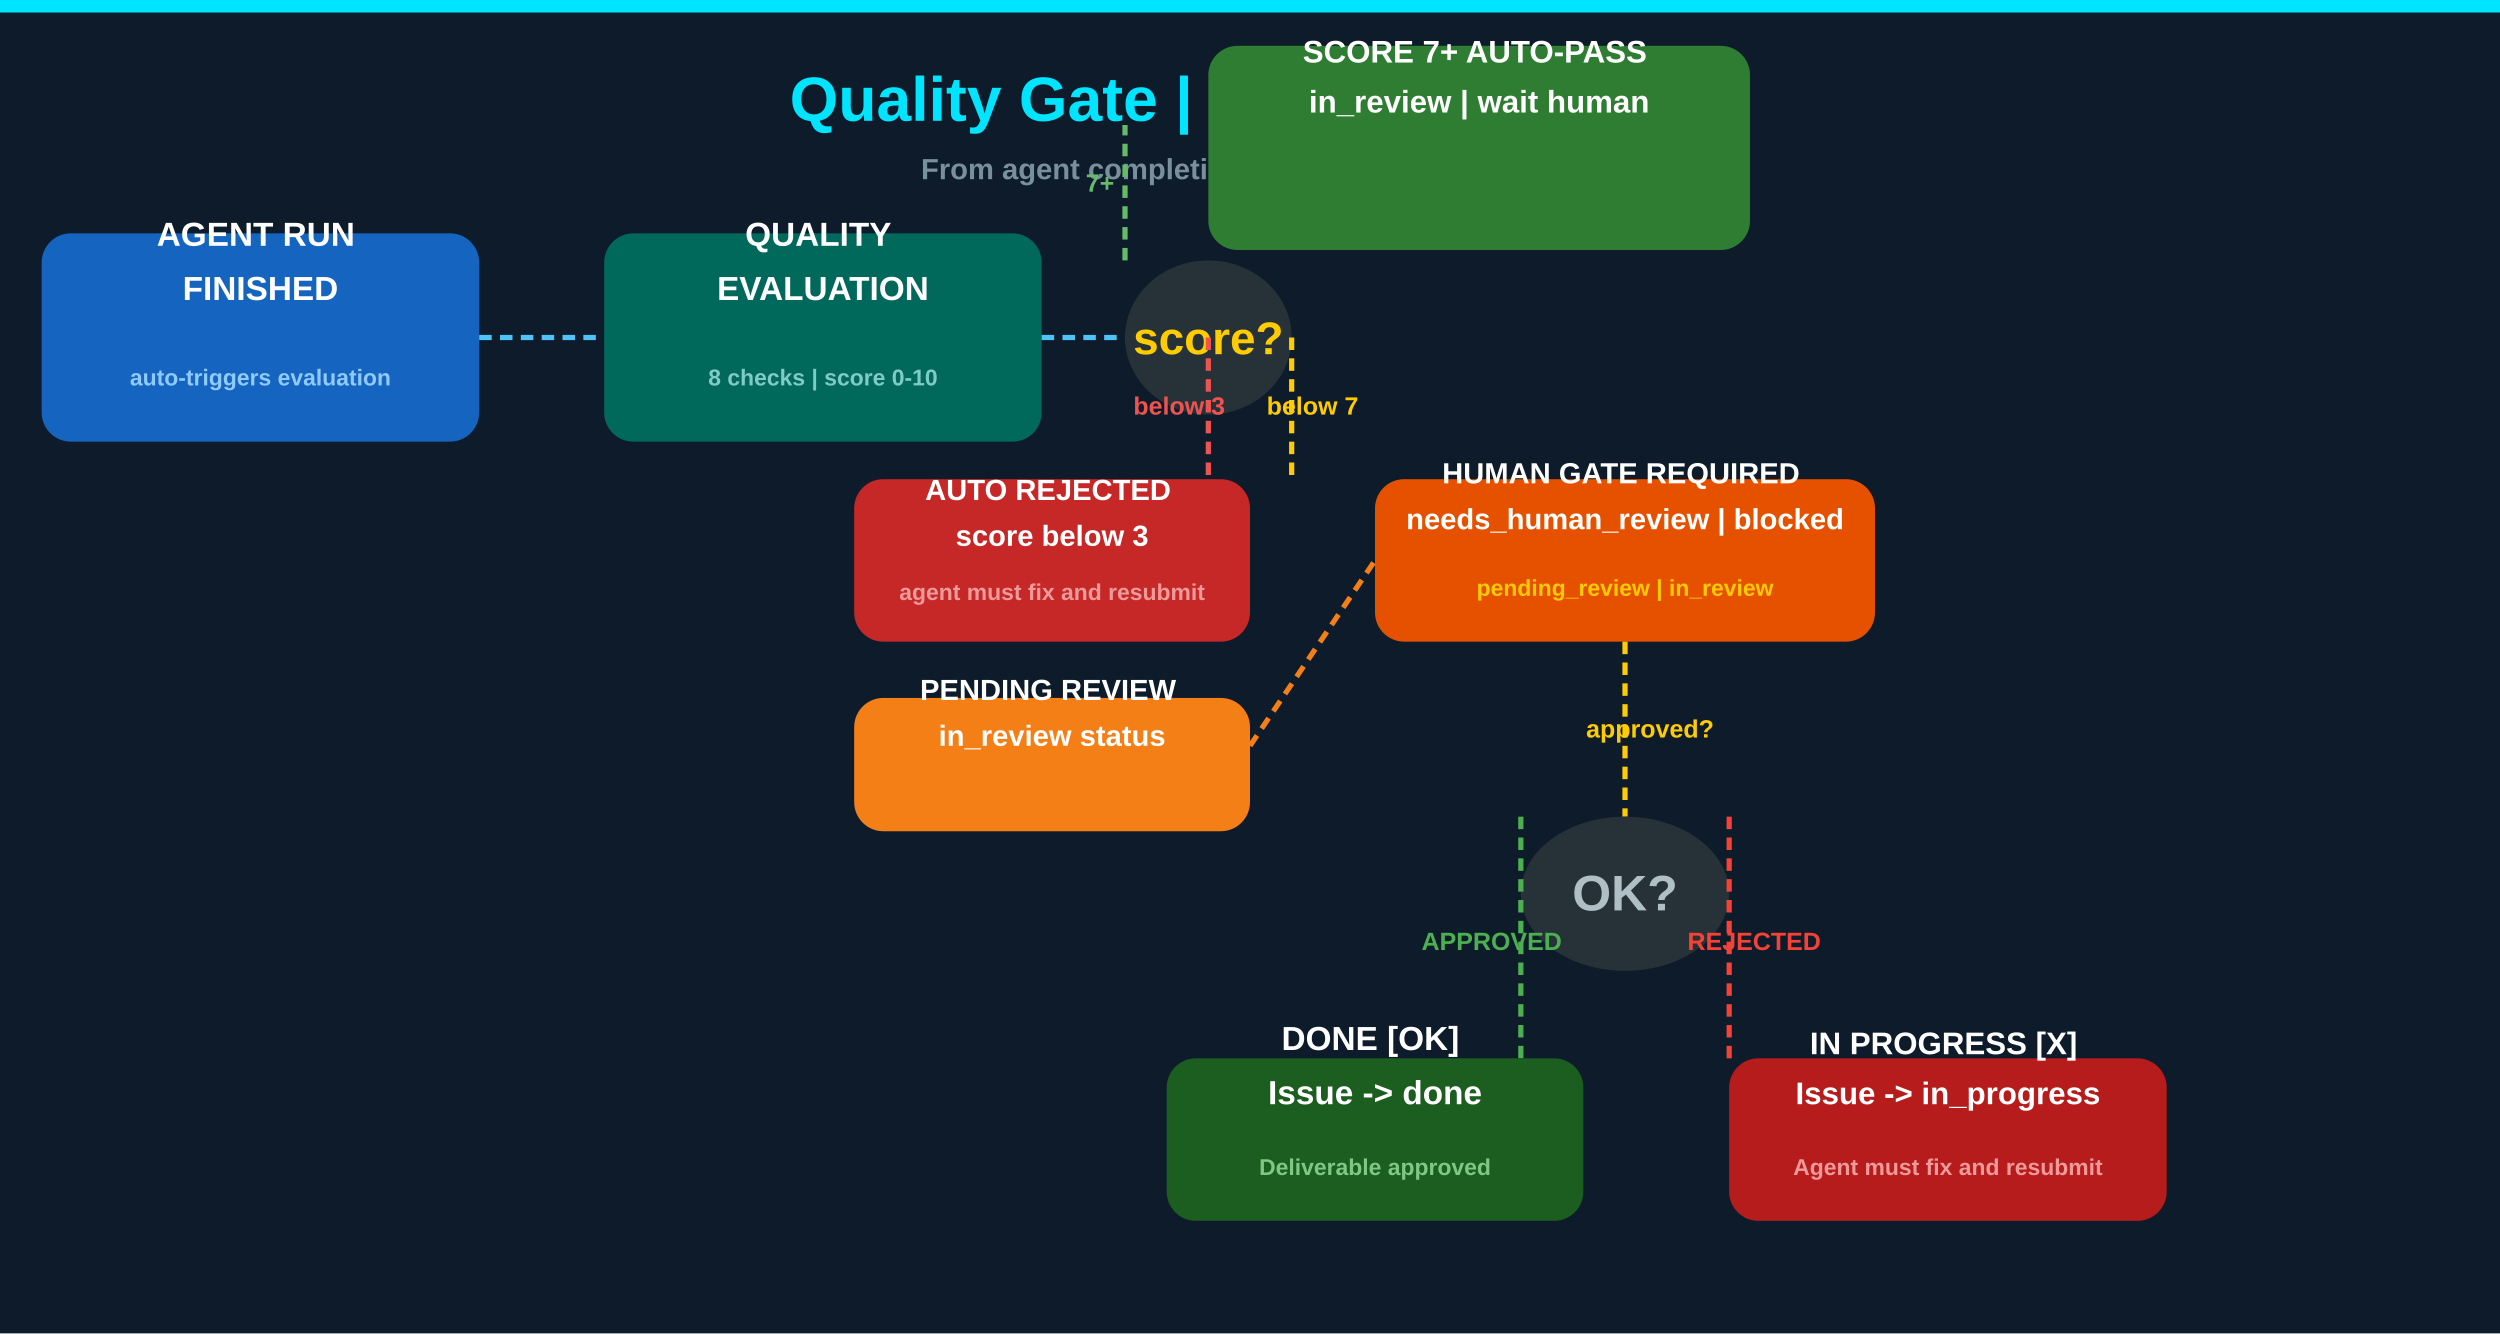
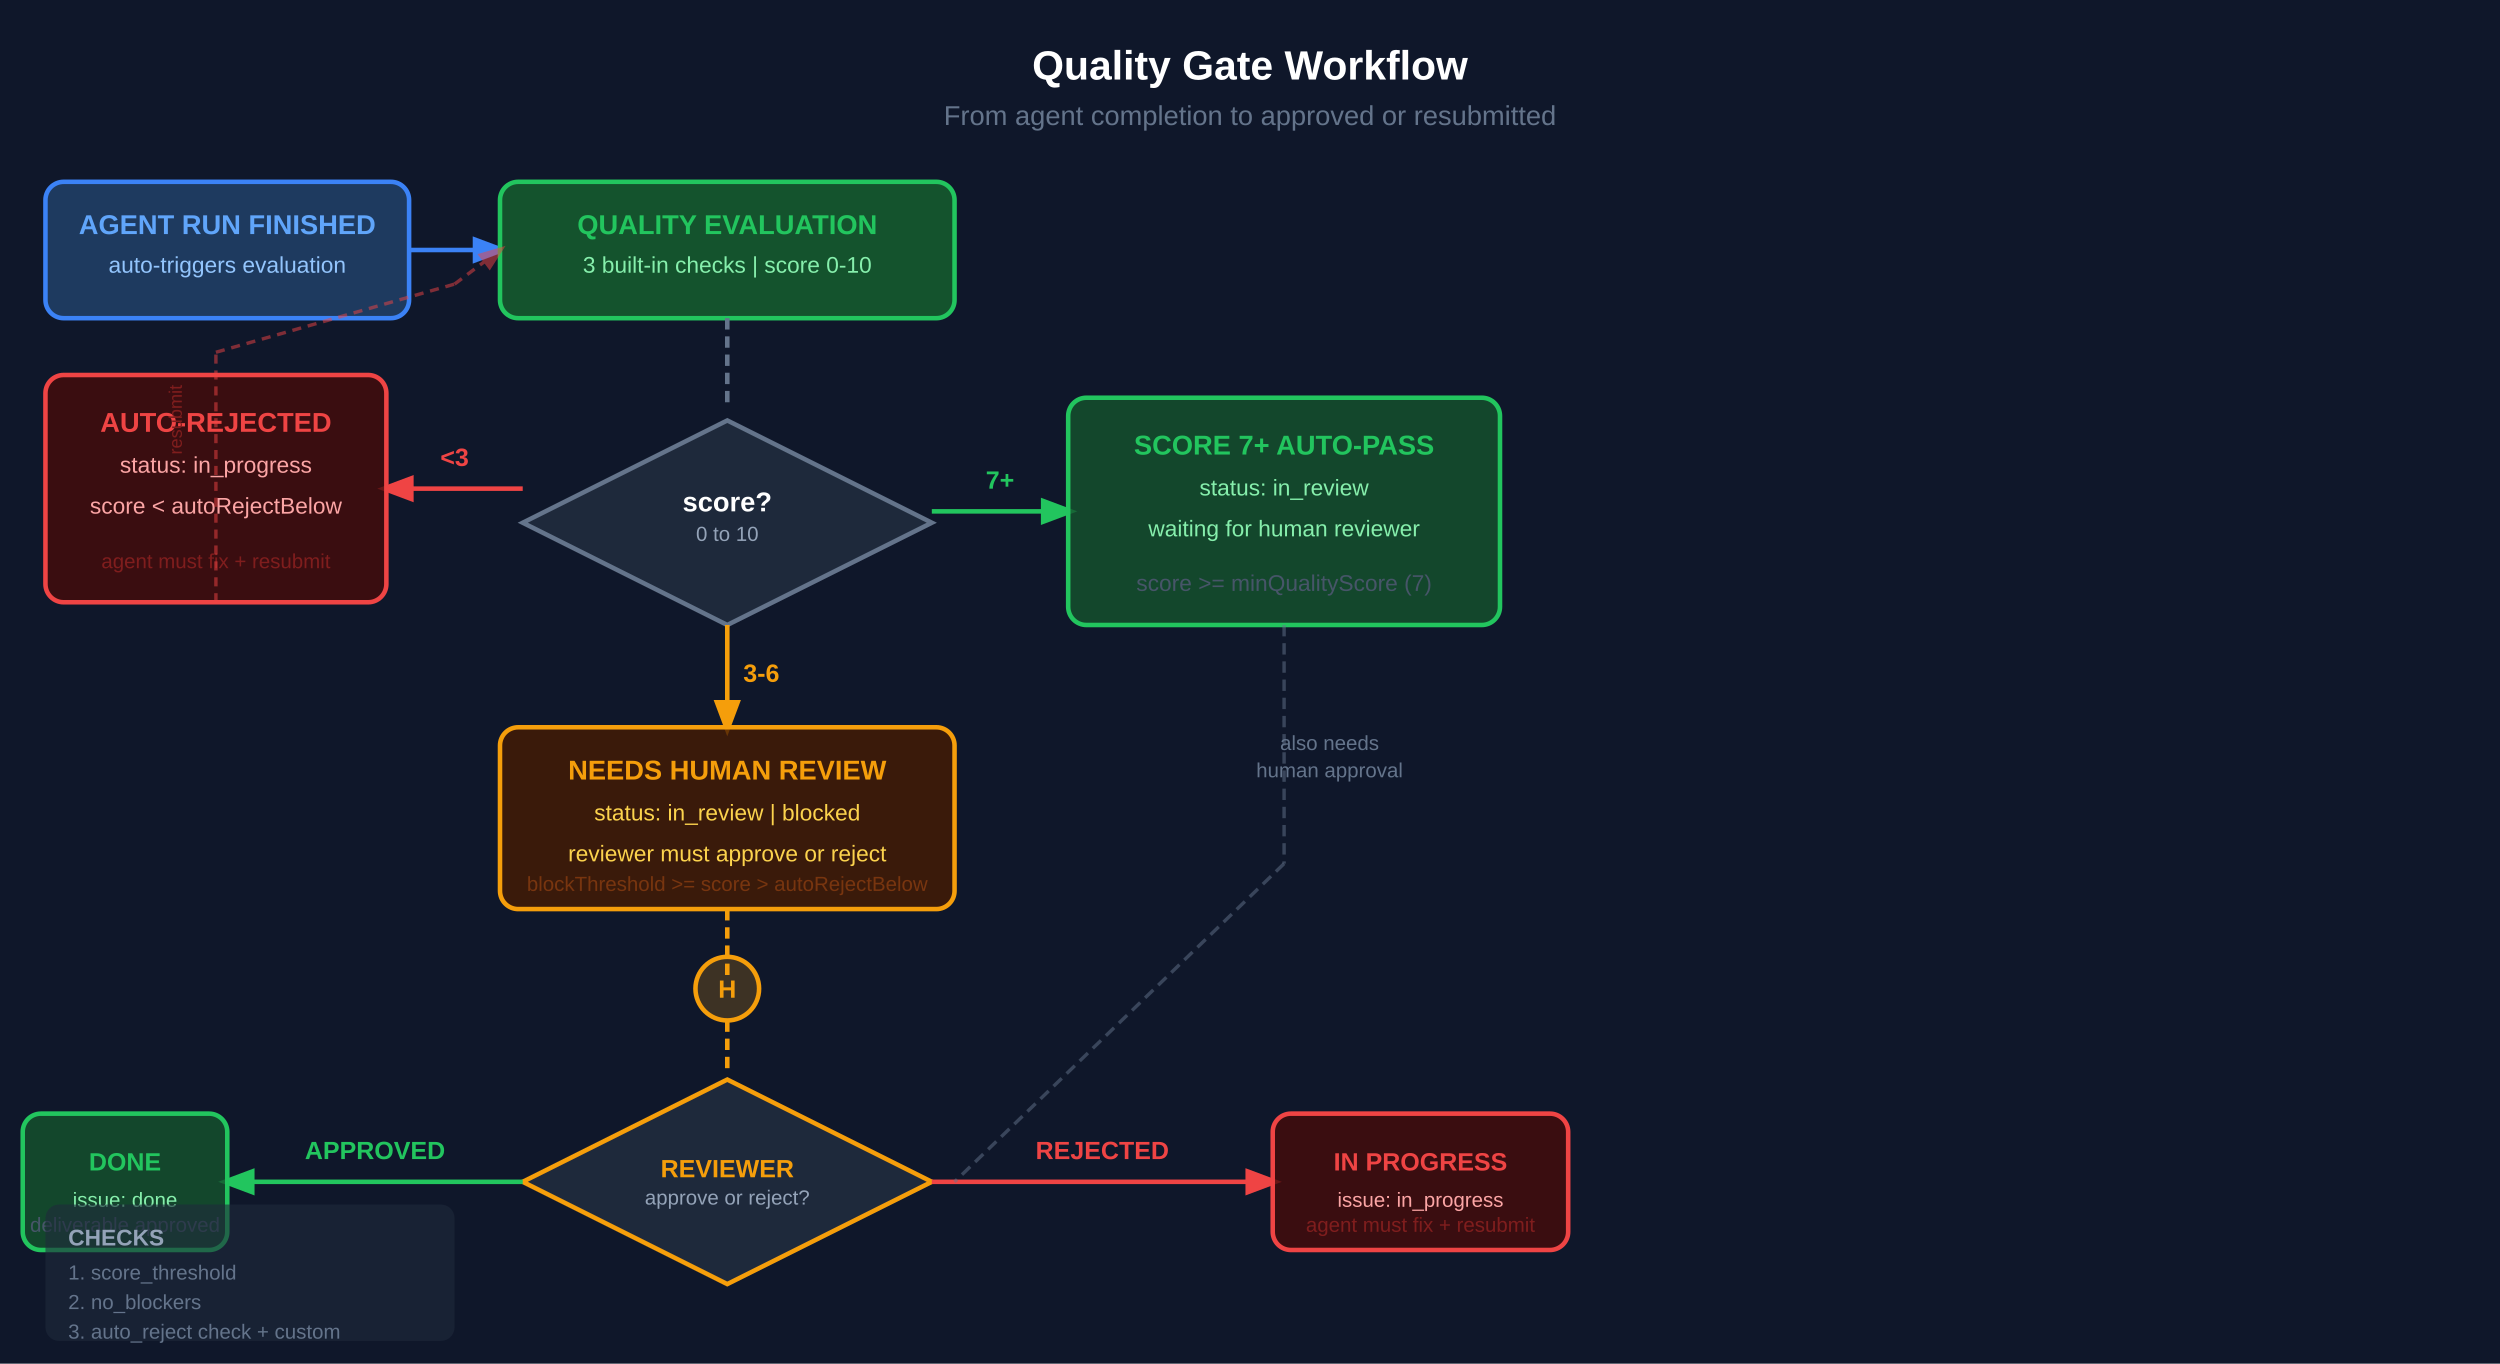
- <svg xmlns="http://www.w3.org/2000/svg" width="1200" height="640">
-   <rect x="0" y="0" width="1200" height="640" rx="0" fill="#0d1b2a" />
-   <rect x="0" y="0" width="1200" height="6" rx="0" fill="#00e5ff" />
-   <text x="600" y="58" text-anchor="middle" font-family="Arial,sans-serif" font-size="30" font-weight="bold" fill="#00e5ff">Quality Gate  |  Review Lifecycle</text>
-   <text x="600" y="86" text-anchor="middle" font-family="Arial,sans-serif" font-size="14" font-weight="bold" fill="#78909c">From agent completion to approved deliverable</text>
-   <rect x="20" y="112" width="210" height="100" rx="14" fill="#1565c0" />
-   <text x="125" y="144" text-anchor="middle" font-family="Arial,sans-serif" font-size="16" font-weight="bold" fill="white">
-     <tspan x="125" dy="-26">AGENT RUN</tspan>
-     <tspan x="125" dy="26">FINISHED</tspan>
-   </text>
-   <text x="125" y="185" text-anchor="middle" font-family="Arial,sans-serif" font-size="11" font-weight="bold" fill="#90caf9">auto-triggers evaluation</text>
-   <line x1="230" y1="162" x2="290" y2="162" stroke="#4fc3f7" stroke-width="2.5" stroke-dasharray="6,4" />
-   <rect x="290" y="112" width="210" height="100" rx="14" fill="#00695c" />
-   <text x="395" y="144" text-anchor="middle" font-family="Arial,sans-serif" font-size="16" font-weight="bold" fill="white">
-     <tspan x="395" dy="-26">QUALITY</tspan>
-     <tspan x="395" dy="26">EVALUATION</tspan>
-   </text>
-   <text x="395" y="185" text-anchor="middle" font-family="Arial,sans-serif" font-size="11" font-weight="bold" fill="#80cbc4">8 checks  |  score 0-10</text>
-   <line x1="500" y1="162" x2="548" y2="162" stroke="#4fc3f7" stroke-width="2.5" stroke-dasharray="6,4" />
-   <rect x="540" y="125" width="80" height="74" rx="40" fill="#263238" />
-   <text x="580" y="170" text-anchor="middle" font-family="Arial,sans-serif" font-size="22" font-weight="bold" fill="#ffcc02">score?</text>
-   <line x1="540" y1="125" x2="540" y2="60" stroke="#66bb6a" stroke-width="2.5" stroke-dasharray="6,4" />
-   <text x="528" y="92" text-anchor="middle" font-family="Arial,sans-serif" font-size="12" font-weight="bold" fill="#66bb6a">7+</text>
-   <rect x="580" y="22" width="260" height="98" rx="14" fill="#2e7d32" />
-   <text x="710" y="54" text-anchor="middle" font-family="Arial,sans-serif" font-size="15" font-weight="bold" fill="white">
-     <tspan x="710" dy="-24">SCORE 7+  AUTO-PASS</tspan>
-     <tspan x="710" dy="24">in_review  |  wait human</tspan>
-   </text>
-   <line x1="580" y1="162" x2="580" y2="230" stroke="#ef5350" stroke-width="2.5" stroke-dasharray="6,4" />
-   <text x="566" y="199" text-anchor="middle" font-family="Arial,sans-serif" font-size="12" font-weight="bold" fill="#ef5350">below 3</text>
-   <rect x="410" y="230" width="190" height="78" rx="14" fill="#c62828" />
-   <text x="505" y="262" text-anchor="middle" font-family="Arial,sans-serif" font-size="14" font-weight="bold" fill="white">
-     <tspan x="505" dy="-22">AUTO REJECTED</tspan>
-     <tspan x="505" dy="22">score below 3</tspan>
-   </text>
-   <text x="505" y="288" text-anchor="middle" font-family="Arial,sans-serif" font-size="11" font-weight="bold" fill="#ef9a9a">agent must fix and resubmit</text>
-   <line x1="620" y1="162" x2="620" y2="230" stroke="#ffcc02" stroke-width="2.5" stroke-dasharray="6,4" />
-   <text x="630" y="199" text-anchor="middle" font-family="Arial,sans-serif" font-size="12" font-weight="bold" fill="#ffcc02">below 7</text>
-   <rect x="660" y="230" width="240" height="78" rx="14" fill="#e65100" />
-   <text x="780" y="254" text-anchor="middle" font-family="Arial,sans-serif" font-size="14" font-weight="bold" fill="white">
-     <tspan x="780" dy="-22">HUMAN GATE REQUIRED</tspan>
-     <tspan x="780" dy="22">needs_human_review  |  blocked</tspan>
-   </text>
-   <text x="780" y="286" text-anchor="middle" font-family="Arial,sans-serif" font-size="11" font-weight="bold" fill="#ffcc02">pending_review  |  in_review</text>
-   <rect x="410" y="335" width="190" height="64" rx="14" fill="#f57f17" />
-   <text x="505" y="358" text-anchor="middle" font-family="Arial,sans-serif" font-size="14" font-weight="bold" fill="white">
-     <tspan x="505" dy="-22">PENDING REVIEW</tspan>
-     <tspan x="505" dy="22">in_review status</tspan>
-   </text>
-   <line x1="600" y1="358" x2="660" y2="269" stroke="#f57f17" stroke-width="2.5" stroke-dasharray="6,4" />
-   <line x1="780" y1="308" x2="780" y2="392" stroke="#ffcc02" stroke-width="2.5" stroke-dasharray="6,4" />
-   <text x="792" y="354" text-anchor="middle" font-family="Arial,sans-serif" font-size="12" font-weight="bold" fill="#ffcc02">approved?</text>
-   <rect x="730" y="392" width="100" height="74" rx="50" fill="#263238" />
-   <text x="780" y="437" text-anchor="middle" font-family="Arial,sans-serif" font-size="24" font-weight="bold" fill="#b0bec5">OK?</text>
-   <line x1="730" y1="392" x2="730" y2="508" stroke="#4caf50" stroke-width="2.5" stroke-dasharray="6,4" />
-   <text x="716" y="456" text-anchor="middle" font-family="Arial,sans-serif" font-size="12" font-weight="bold" fill="#4caf50">APPROVED</text>
-   <rect x="560" y="508" width="200" height="78" rx="14" fill="#1b5e20" />
-   <text x="660" y="530" text-anchor="middle" font-family="Arial,sans-serif" font-size="16" font-weight="bold" fill="white">
-     <tspan x="660" dy="-26">DONE  [OK]</tspan>
-     <tspan x="660" dy="26">Issue -&gt; done</tspan>
-   </text>
-   <text x="660" y="564" text-anchor="middle" font-family="Arial,sans-serif" font-size="11" font-weight="bold" fill="#81c784">Deliverable approved</text>
-   <line x1="830" y1="392" x2="830" y2="508" stroke="#f44336" stroke-width="2.5" stroke-dasharray="6,4" />
-   <text x="842" y="456" text-anchor="middle" font-family="Arial,sans-serif" font-size="12" font-weight="bold" fill="#f44336">REJECTED</text>
-   <rect x="830" y="508" width="210" height="78" rx="14" fill="#b71c1c" />
-   <text x="935" y="530" text-anchor="middle" font-family="Arial,sans-serif" font-size="15" font-weight="bold" fill="white">
-     <tspan x="935" dy="-24">IN PROGRESS  [X]</tspan>
-     <tspan x="935" dy="24">Issue -&gt; in_progress</tspan>
-   </text>
-   <text x="935" y="564" text-anchor="middle" font-family="Arial,sans-serif" font-size="11" font-weight="bold" fill="#ef9a9a">Agent must fix and resubmit</text>
+ <svg xmlns="http://www.w3.org/2000/svg" width="1100" height="600">
+   <defs>
+     <marker id="arr-green" markerWidth="8" markerHeight="8" refX="6" refY="3" orient="auto">
+       <path d="M0,0 L0,6 L8,3 z" fill="#22c55e" />
+     </marker>
+     <marker id="arr-red" markerWidth="8" markerHeight="8" refX="6" refY="3" orient="auto">
+       <path d="M0,0 L0,6 L8,3 z" fill="#ef4444" />
+     </marker>
+     <marker id="arr-blue" markerWidth="8" markerHeight="8" refX="6" refY="3" orient="auto">
+       <path d="M0,0 L0,6 L8,3 z" fill="#3b82f6" />
+     </marker>
+     <marker id="arr-amber" markerWidth="8" markerHeight="8" refX="6" refY="3" orient="auto">
+       <path d="M0,0 L0,6 L8,3 z" fill="#f59e0b" />
+     </marker>
+   </defs>
+   <rect width="1100" height="600" fill="#0f172a" />
+   <text x="550" y="35" text-anchor="middle" font-family="Arial,sans-serif" font-size="18" font-weight="bold" fill="white">Quality Gate Workflow</text>
+   <text x="550" y="55" text-anchor="middle" font-family="Arial,sans-serif" font-size="12" fill="#64748b">From agent completion to approved or resubmitted</text>
+   <rect x="20" y="80" width="160" height="60" rx="8" fill="#1e3a5f" />
+   <rect x="20" y="80" width="160" height="60" rx="8" fill="none" stroke="#3b82f6" stroke-width="2" />
+   <text x="100" y="103" text-anchor="middle" font-family="Arial,sans-serif" font-size="12" font-weight="bold" fill="#60a5fa">AGENT RUN FINISHED</text>
+   <text x="100" y="120" text-anchor="middle" font-family="Arial,sans-serif" font-size="10" fill="#93c5fd">auto-triggers evaluation</text>
+   <line x1="180" y1="110" x2="220" y2="110" stroke="#3b82f6" stroke-width="2" marker-end="url(#arr-blue)" />
+   <rect x="220" y="80" width="200" height="60" rx="8" fill="#14532d" />
+   <rect x="220" y="80" width="200" height="60" rx="8" fill="none" stroke="#22c55e" stroke-width="2" />
+   <text x="320" y="103" text-anchor="middle" font-family="Arial,sans-serif" font-size="12" font-weight="bold" fill="#22c55e">QUALITY EVALUATION</text>
+   <text x="320" y="120" text-anchor="middle" font-family="Arial,sans-serif" font-size="10" fill="#86efac">3 built-in checks | score 0-10</text>
+   <line x1="320" y1="140" x2="320" y2="180" stroke="#64748b" stroke-width="2" stroke-dasharray="5,3" />
+   <polygon points="320,185 410,230 320,275 230,230" fill="#1e293b" stroke="#64748b" stroke-width="2" />
+   <text x="320" y="225" text-anchor="middle" font-family="Arial,sans-serif" font-size="12" font-weight="bold" fill="white">score?</text>
+   <text x="320" y="238" text-anchor="middle" font-family="Arial,sans-serif" font-size="9" fill="#94a3b8">0 to 10</text>
+   <line x1="410" y1="225" x2="470" y2="225" stroke="#22c55e" stroke-width="2" marker-end="url(#arr-green)" />
+   <text x="440" y="215" text-anchor="middle" font-family="Arial,sans-serif" font-size="11" font-weight="bold" fill="#22c55e">7+</text>
+   <rect x="470" y="175" width="190" height="100" rx="8" fill="#14532d" opacity="0.8" />
+   <rect x="470" y="175" width="190" height="100" rx="8" fill="none" stroke="#22c55e" stroke-width="2" />
+   <text x="565" y="200" text-anchor="middle" font-family="Arial,sans-serif" font-size="12" font-weight="bold" fill="#22c55e">SCORE 7+ AUTO-PASS</text>
+   <text x="565" y="218" text-anchor="middle" font-family="Arial,sans-serif" font-size="10" fill="#86efac">status: in_review</text>
+   <text x="565" y="236" text-anchor="middle" font-family="Arial,sans-serif" font-size="10" fill="#86efac">waiting for human reviewer</text>
+   <text x="565" y="260" text-anchor="middle" font-family="Arial,sans-serif" font-size="10" fill="#475569">score &gt;= minQualityScore (7)</text>
+   <line x1="230" y1="215" x2="170" y2="215" stroke="#ef4444" stroke-width="2" marker-end="url(#arr-red)" />
+   <text x="200" y="205" text-anchor="middle" font-family="Arial,sans-serif" font-size="11" font-weight="bold" fill="#ef4444">&lt;3</text>
+   <rect x="20" y="165" width="150" height="100" rx="8" fill="#450a0a" opacity="0.8" />
+   <rect x="20" y="165" width="150" height="100" rx="8" fill="none" stroke="#ef4444" stroke-width="2" />
+   <text x="95" y="190" text-anchor="middle" font-family="Arial,sans-serif" font-size="12" font-weight="bold" fill="#ef4444">AUTO-REJECTED</text>
+   <text x="95" y="208" text-anchor="middle" font-family="Arial,sans-serif" font-size="10" fill="#fca5a5">status: in_progress</text>
+   <text x="95" y="226" text-anchor="middle" font-family="Arial,sans-serif" font-size="10" fill="#fca5a5">score &lt; autoRejectBelow</text>
+   <text x="95" y="250" text-anchor="middle" font-family="Arial,sans-serif" font-size="9" fill="#7f1d1d">agent must fix + resubmit</text>
+   <line x1="320" y1="275" x2="320" y2="320" stroke="#f59e0b" stroke-width="2" marker-end="url(#arr-amber)" />
+   <text x="335" y="300" text-anchor="middle" font-family="Arial,sans-serif" font-size="11" font-weight="bold" fill="#f59e0b">3-6</text>
+   <rect x="220" y="320" width="200" height="80" rx="8" fill="#451a03" opacity="0.8" />
+   <rect x="220" y="320" width="200" height="80" rx="8" fill="none" stroke="#f59e0b" stroke-width="2" />
+   <text x="320" y="343" text-anchor="middle" font-family="Arial,sans-serif" font-size="12" font-weight="bold" fill="#f59e0b">NEEDS HUMAN REVIEW</text>
+   <text x="320" y="361" text-anchor="middle" font-family="Arial,sans-serif" font-size="10" fill="#fcd34d">status: in_review | blocked</text>
+   <text x="320" y="379" text-anchor="middle" font-family="Arial,sans-serif" font-size="10" fill="#fcd34d">reviewer must approve or reject</text>
+   <text x="320" y="392" text-anchor="middle" font-family="Arial,sans-serif" font-size="9" fill="#78350f">blockThreshold &gt;= score &gt; autoRejectBelow</text>
+   <line x1="320" y1="400" x2="320" y2="430" stroke="#f59e0b" stroke-width="2" stroke-dasharray="5,3" />
+   <circle cx="320" cy="435" r="14" fill="#f59e0b" opacity="0.2" />
+   <circle cx="320" cy="435" r="14" fill="none" stroke="#f59e0b" stroke-width="2" />
+   <text x="320" y="439" text-anchor="middle" font-family="Arial,sans-serif" font-size="11" font-weight="bold" fill="#f59e0b">H</text>
+   <line x1="320" y1="449" x2="320" y2="470" stroke="#f59e0b" stroke-width="2" stroke-dasharray="5,3" />
+   <polygon points="320,475 410,520 320,565 230,520" fill="#1e293b" stroke="#f59e0b" stroke-width="2" />
+   <text x="320" y="518" text-anchor="middle" font-family="Arial,sans-serif" font-size="11" font-weight="bold" fill="#f59e0b">REVIEWER</text>
+   <text x="320" y="530" text-anchor="middle" font-family="Arial,sans-serif" font-size="9" fill="#94a3b8">approve or reject?</text>
+   <line x1="230" y1="520" x2="100" y2="520" stroke="#22c55e" stroke-width="2" marker-end="url(#arr-green)" />
+   <text x="165" y="510" text-anchor="middle" font-family="Arial,sans-serif" font-size="11" font-weight="bold" fill="#22c55e">APPROVED</text>
+   <rect x="10" y="490" width="90" height="60" rx="8" fill="#14532d" opacity="0.8" />
+   <rect x="10" y="490" width="90" height="60" rx="8" fill="none" stroke="#22c55e" stroke-width="2" />
+   <text x="55" y="515" text-anchor="middle" font-family="Arial,sans-serif" font-size="11" font-weight="bold" fill="#22c55e">DONE</text>
+   <text x="55" y="531" text-anchor="middle" font-family="Arial,sans-serif" font-size="9" fill="#86efac">issue: done</text>
+   <text x="55" y="542" text-anchor="middle" font-family="Arial,sans-serif" font-size="9" fill="#475569">deliverable approved</text>
+   <line x1="410" y1="520" x2="560" y2="520" stroke="#ef4444" stroke-width="2" marker-end="url(#arr-red)" />
+   <text x="485" y="510" text-anchor="middle" font-family="Arial,sans-serif" font-size="11" font-weight="bold" fill="#ef4444">REJECTED</text>
+   <rect x="560" y="490" width="130" height="60" rx="8" fill="#450a0a" opacity="0.8" />
+   <rect x="560" y="490" width="130" height="60" rx="8" fill="none" stroke="#ef4444" stroke-width="2" />
+   <text x="625" y="515" text-anchor="middle" font-family="Arial,sans-serif" font-size="11" font-weight="bold" fill="#ef4444">IN PROGRESS</text>
+   <text x="625" y="531" text-anchor="middle" font-family="Arial,sans-serif" font-size="9" fill="#fca5a5">issue: in_progress</text>
+   <text x="625" y="542" text-anchor="middle" font-family="Arial,sans-serif" font-size="9" fill="#7f1d1d">agent must fix + resubmit</text>
+   <line x1="565" y1="275" x2="565" y2="380" stroke="#64748b" stroke-width="1.5" stroke-dasharray="5,3" opacity="0.5" />
+   <line x1="565" y1="380" x2="420" y2="520" stroke="#64748b" stroke-width="1.5" stroke-dasharray="5,3" opacity="0.5" />
+   <text x="585" y="330" text-anchor="middle" font-family="Arial,sans-serif" font-size="9" fill="#64748b">also needs</text>
+   <text x="585" y="342" text-anchor="middle" font-family="Arial,sans-serif" font-size="9" fill="#64748b">human approval</text>
+   <rect x="20" y="530" width="180" height="60" rx="6" fill="#1e293b" opacity="0.6" />
+   <text x="30" y="548" font-family="Arial,sans-serif" font-size="10" font-weight="bold" fill="#94a3b8">CHECKS</text>
+   <text x="30" y="563" font-family="Arial,sans-serif" font-size="9" fill="#64748b">1. score_threshold</text>
+   <text x="30" y="576" font-family="Arial,sans-serif" font-size="9" fill="#64748b">2. no_blockers</text>
+   <text x="30" y="589" font-family="Arial,sans-serif" font-size="9" fill="#64748b">3. auto_reject check + custom</text>
+   <line x1="95" y1="265" x2="95" y2="155" stroke="#ef4444" stroke-width="1.5" stroke-dasharray="4,3" opacity="0.5" />
+   <line x1="95" y1="155" x2="200" y2="125" stroke="#ef4444" stroke-width="1.5" stroke-dasharray="4,3" opacity="0.5" />
+   <line x1="200" y1="125" x2="220" y2="110" stroke="#ef4444" stroke-width="1.5" stroke-dasharray="4,3" opacity="0.5" marker-end="url(#arr-red)" />
+   <text x="80" y="200" font-family="Arial,sans-serif" font-size="8" fill="#7f1d1d" transform="rotate(-90,80,200)">resubmit</text>
</svg>
